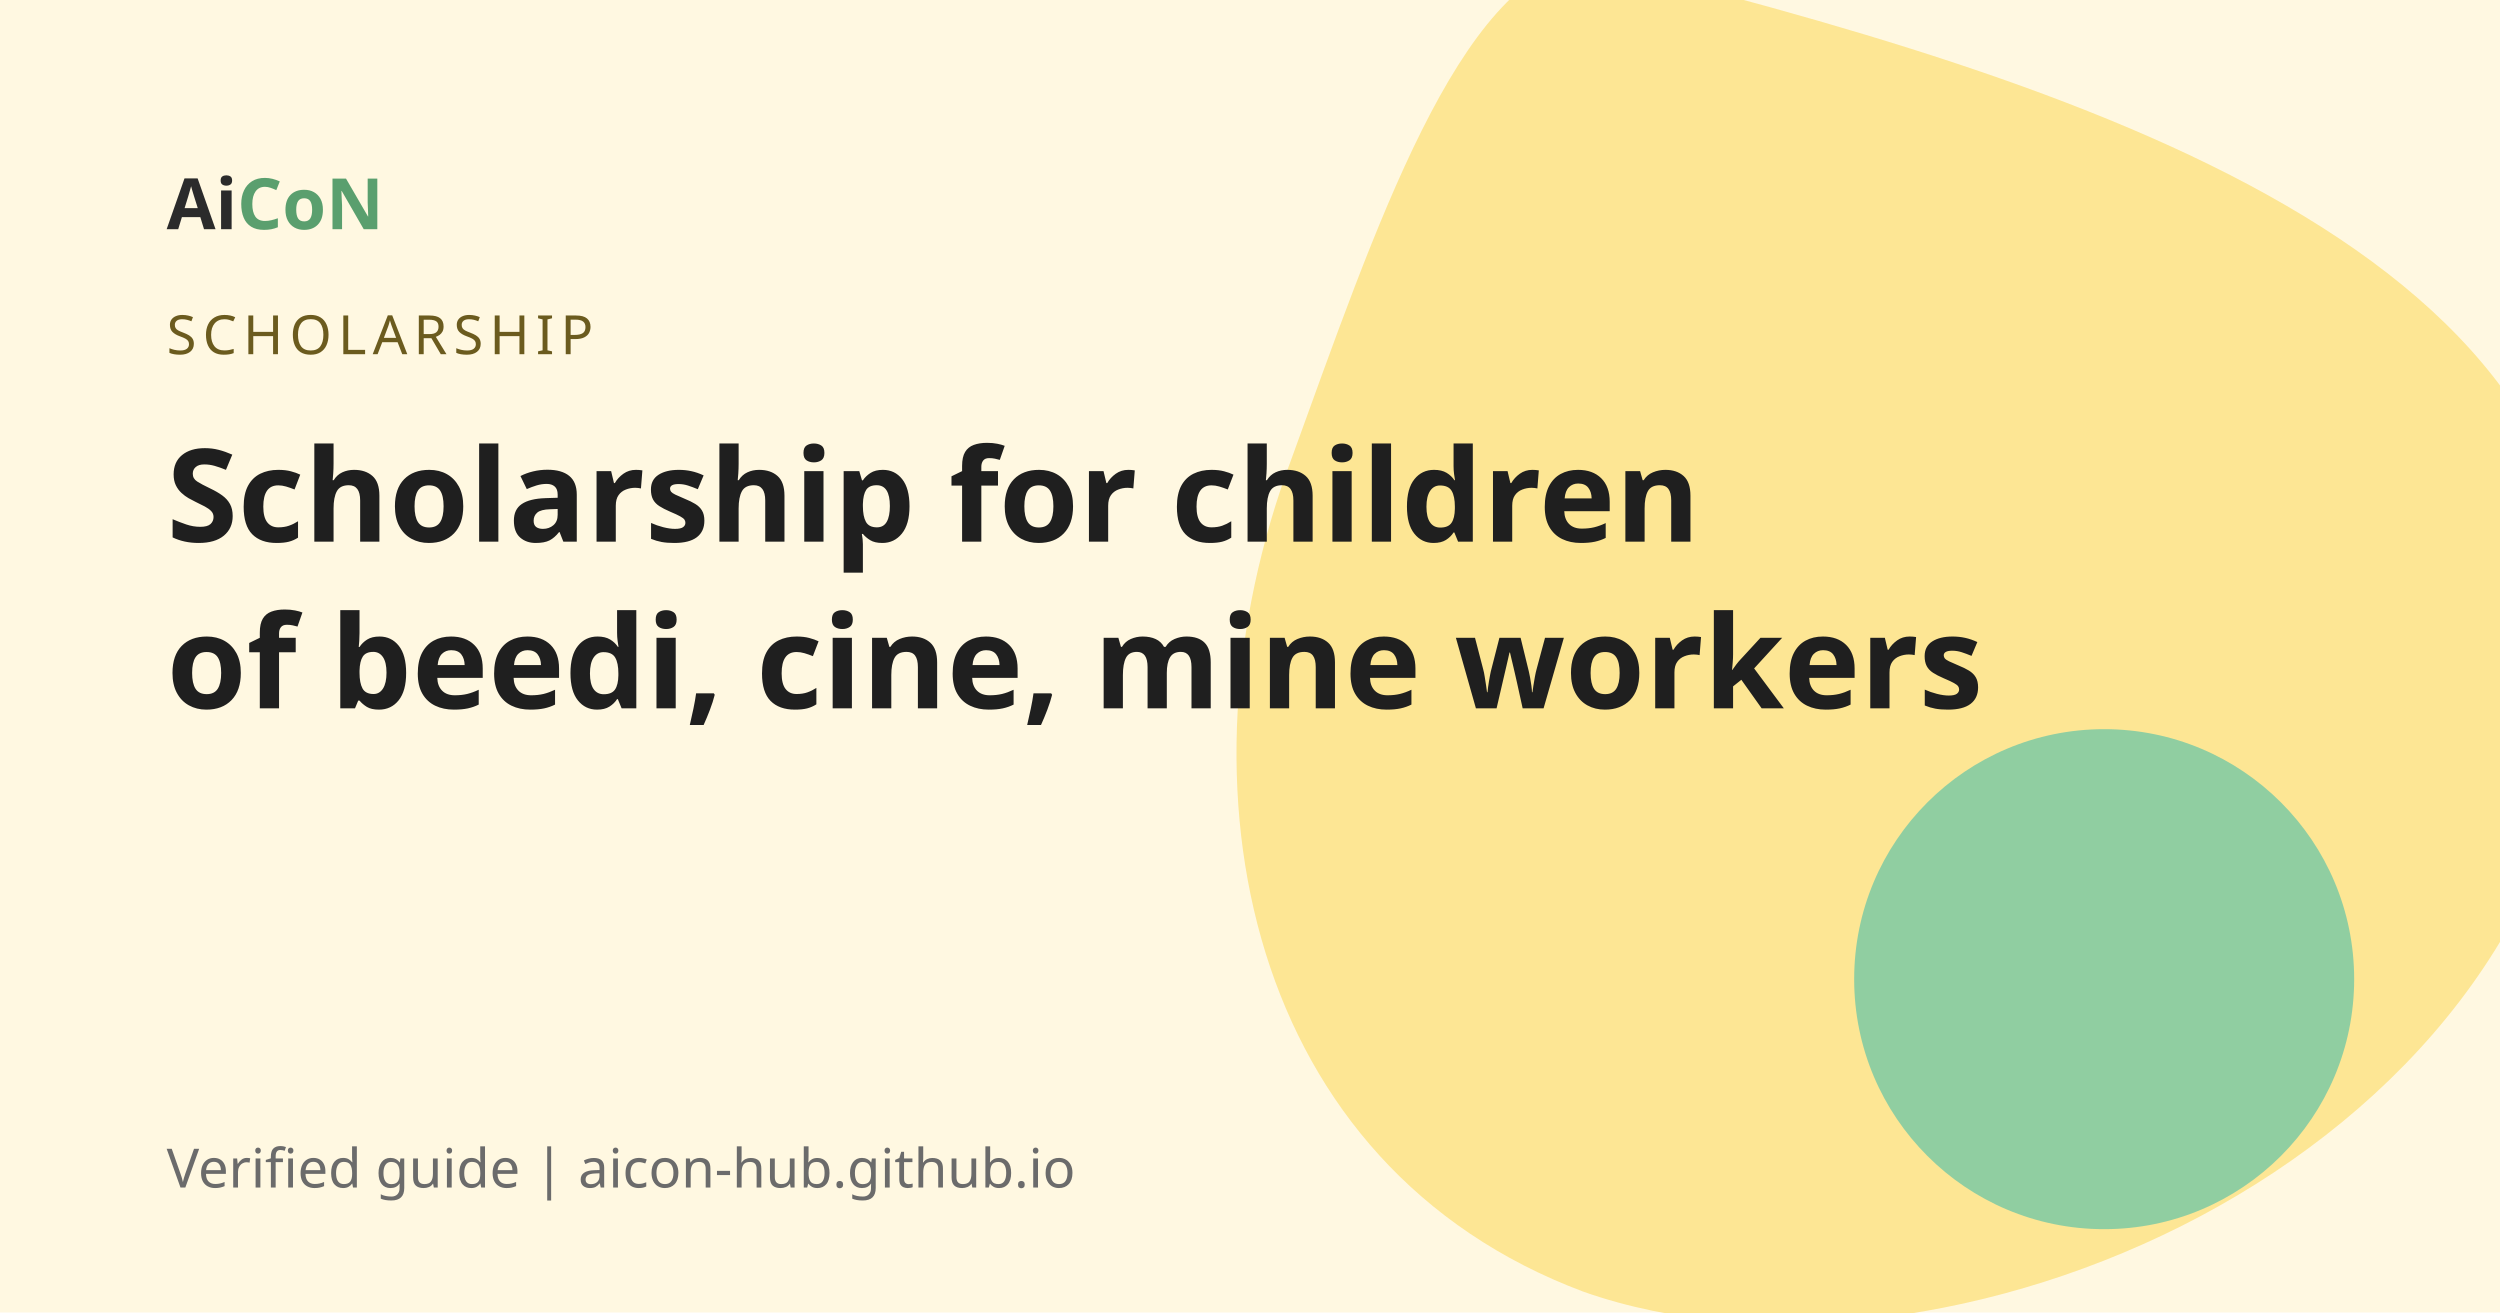
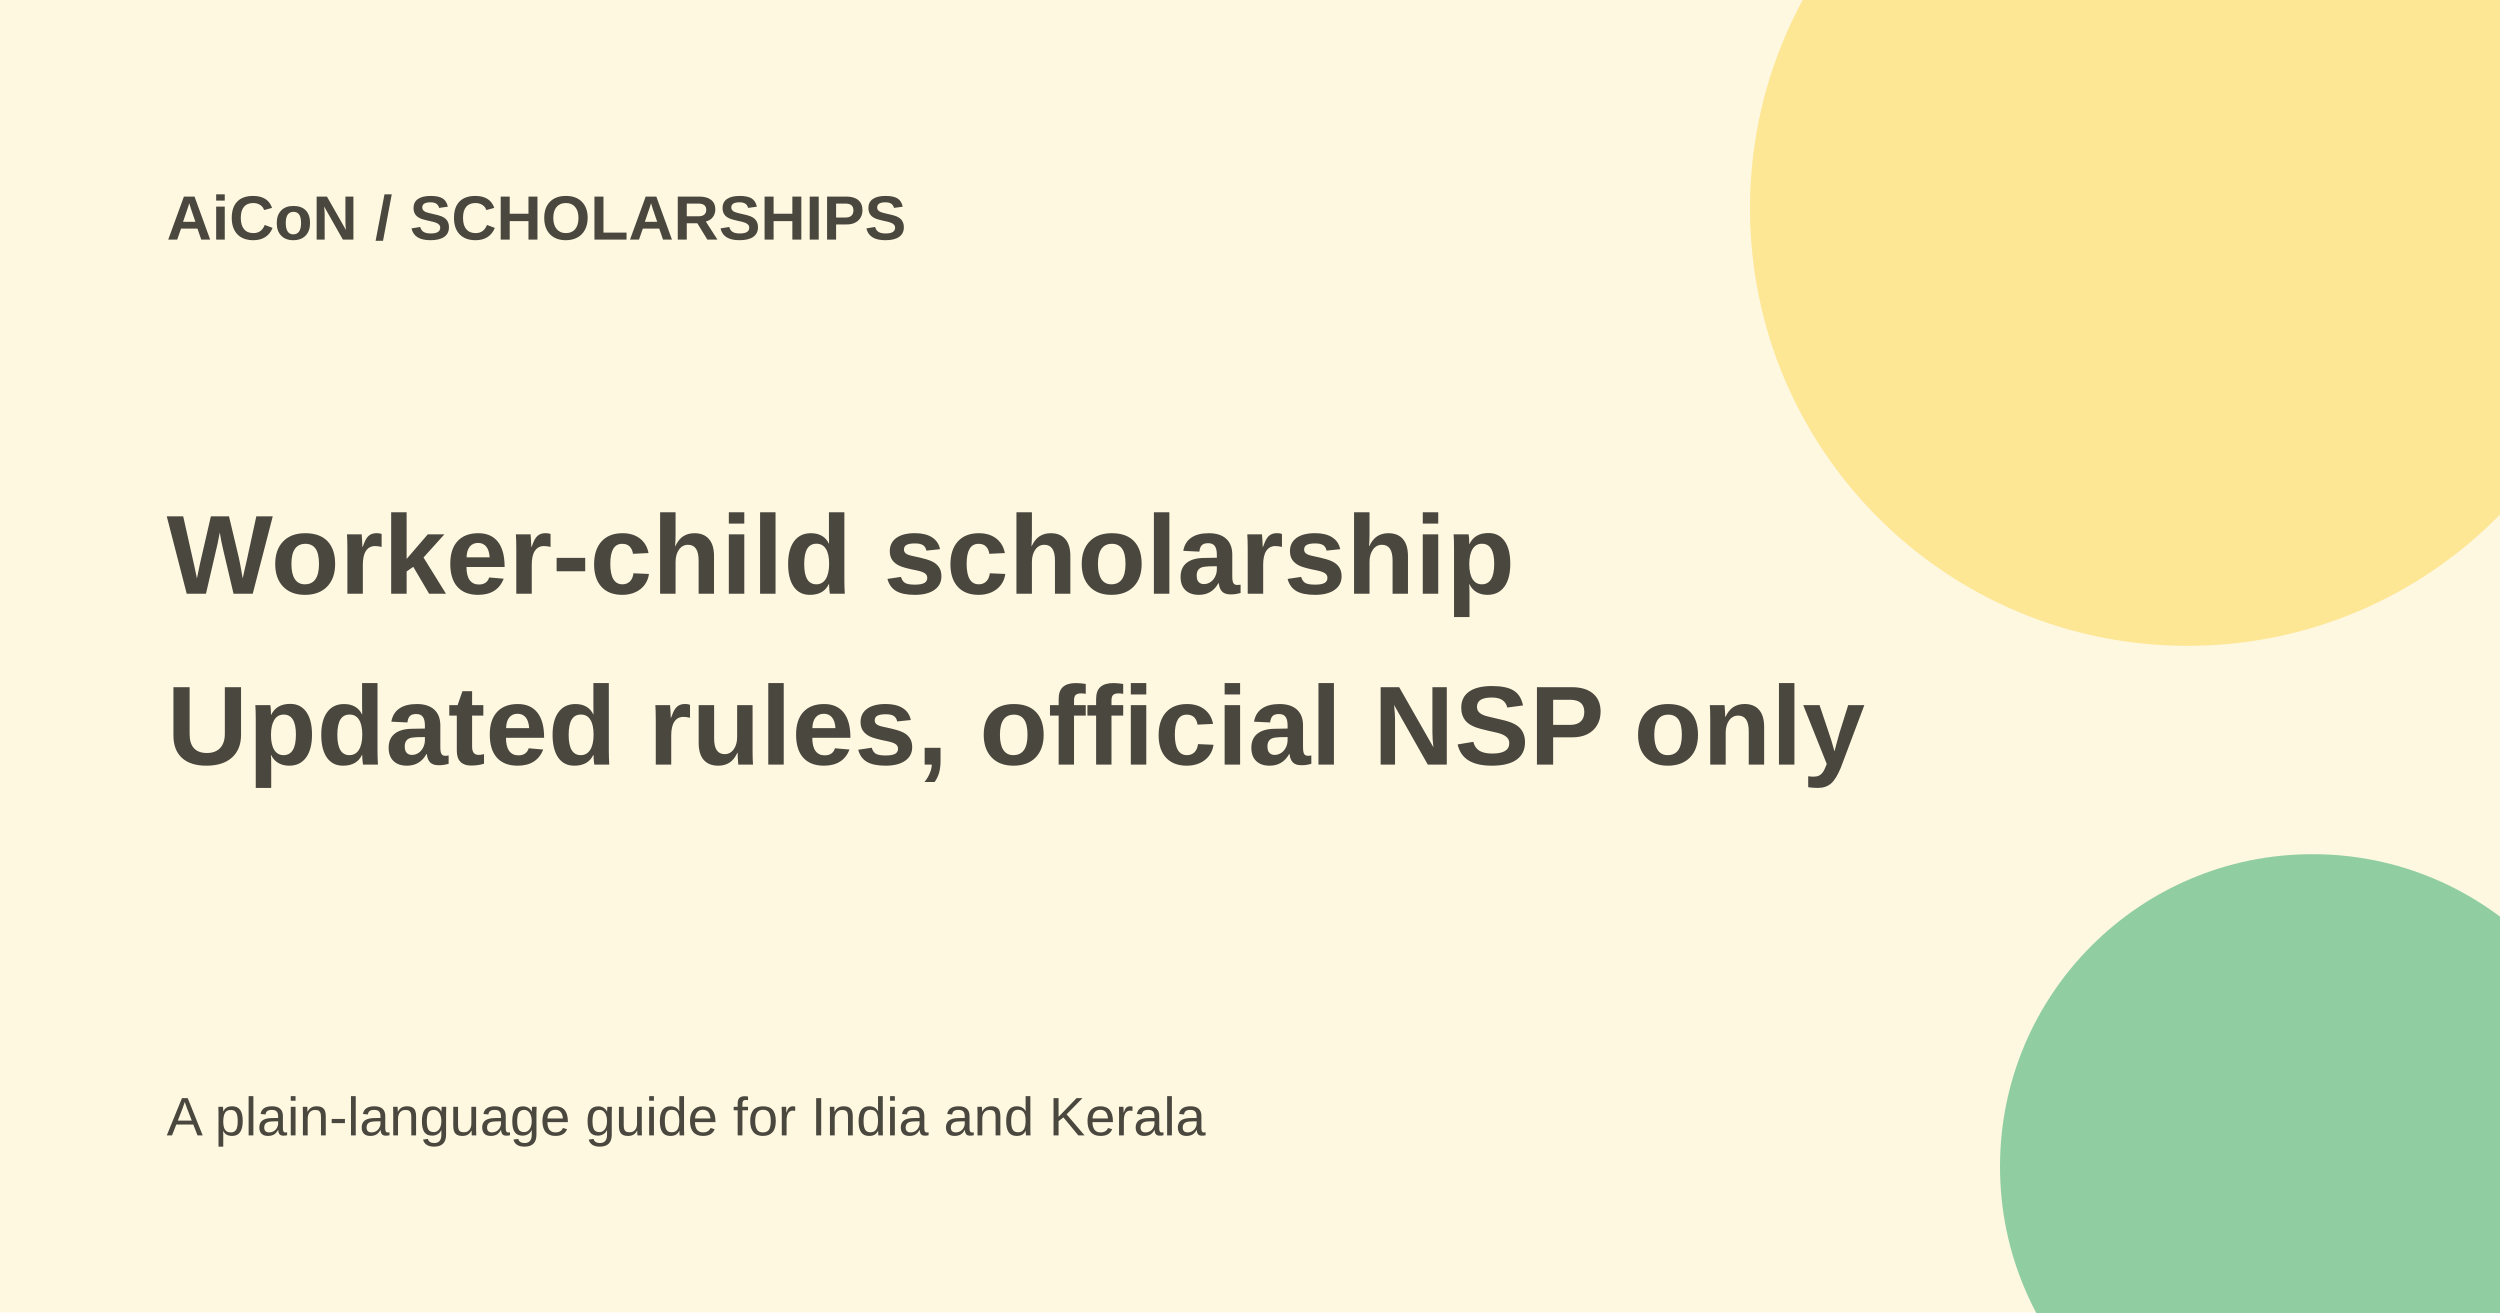
- <svg xmlns="http://www.w3.org/2000/svg" width="1200" height="630" viewBox="0 0 1200 630" role="img" aria-label="Scholarship for children of beedi, cine and mine workers">
+ <svg xmlns="http://www.w3.org/2000/svg" width="1200" height="630" viewBox="0 0 1200 630">
  <rect width="1200" height="630" fill="#fff8e1" />
-   <path d="M760 -20 C1000 40 1260 120 1240 330 C1220 560 930 680 760 620 C600 560 560 380 620 220 C660 110 700 -10 760 -20 Z" fill="#fde694" />
-   <circle cx="1010" cy="470" r="120" fill="#90cea1" />
-   <text x="80" y="110" font-family="Outfit, sans-serif" font-size="34" font-weight="700" fill="#2b2b2b">Ai<tspan fill="#5a9f6e">CoN</tspan>
-   </text>
-   <text x="80" y="170" font-family="Outfit, sans-serif" font-size="26" font-weight="500" fill="#6b5b1e" letter-spacing="3">SCHOLARSHIP</text>
-   <text x="80" y="260" font-family="Outfit, sans-serif" font-size="62" font-weight="700" fill="#1f1f1f">Scholarship for children</text>
-   <text x="80" y="340" font-family="Outfit, sans-serif" font-size="62" font-weight="700" fill="#1f1f1f">of beedi, cine, mine workers</text>
-   <text x="80" y="570" font-family="Outfit, sans-serif" font-size="26" fill="#6b6b6b">Verified guide | aicon-hub.github.io</text>
+   <circle cx="1050" cy="100" r="210" fill="#fde694" />
+   <circle cx="1110" cy="560" r="150" fill="#90cea1" />
+   <g fill="#49473e" font-family="Outfit,Arial,sans-serif">
+     <text x="80" y="115" font-size="30" font-weight="700">AiCoN / SCHOLARSHIPS</text>
+     <text x="80" y="285" font-size="54" font-weight="700">Worker-child scholarship</text>
+     <text x="80" y="367" font-size="54" font-weight="700">Updated rules, official NSP only</text>
+     <text x="80" y="545" font-size="26">A plain-language guide for India and Kerala</text>
+   </g>
</svg>
